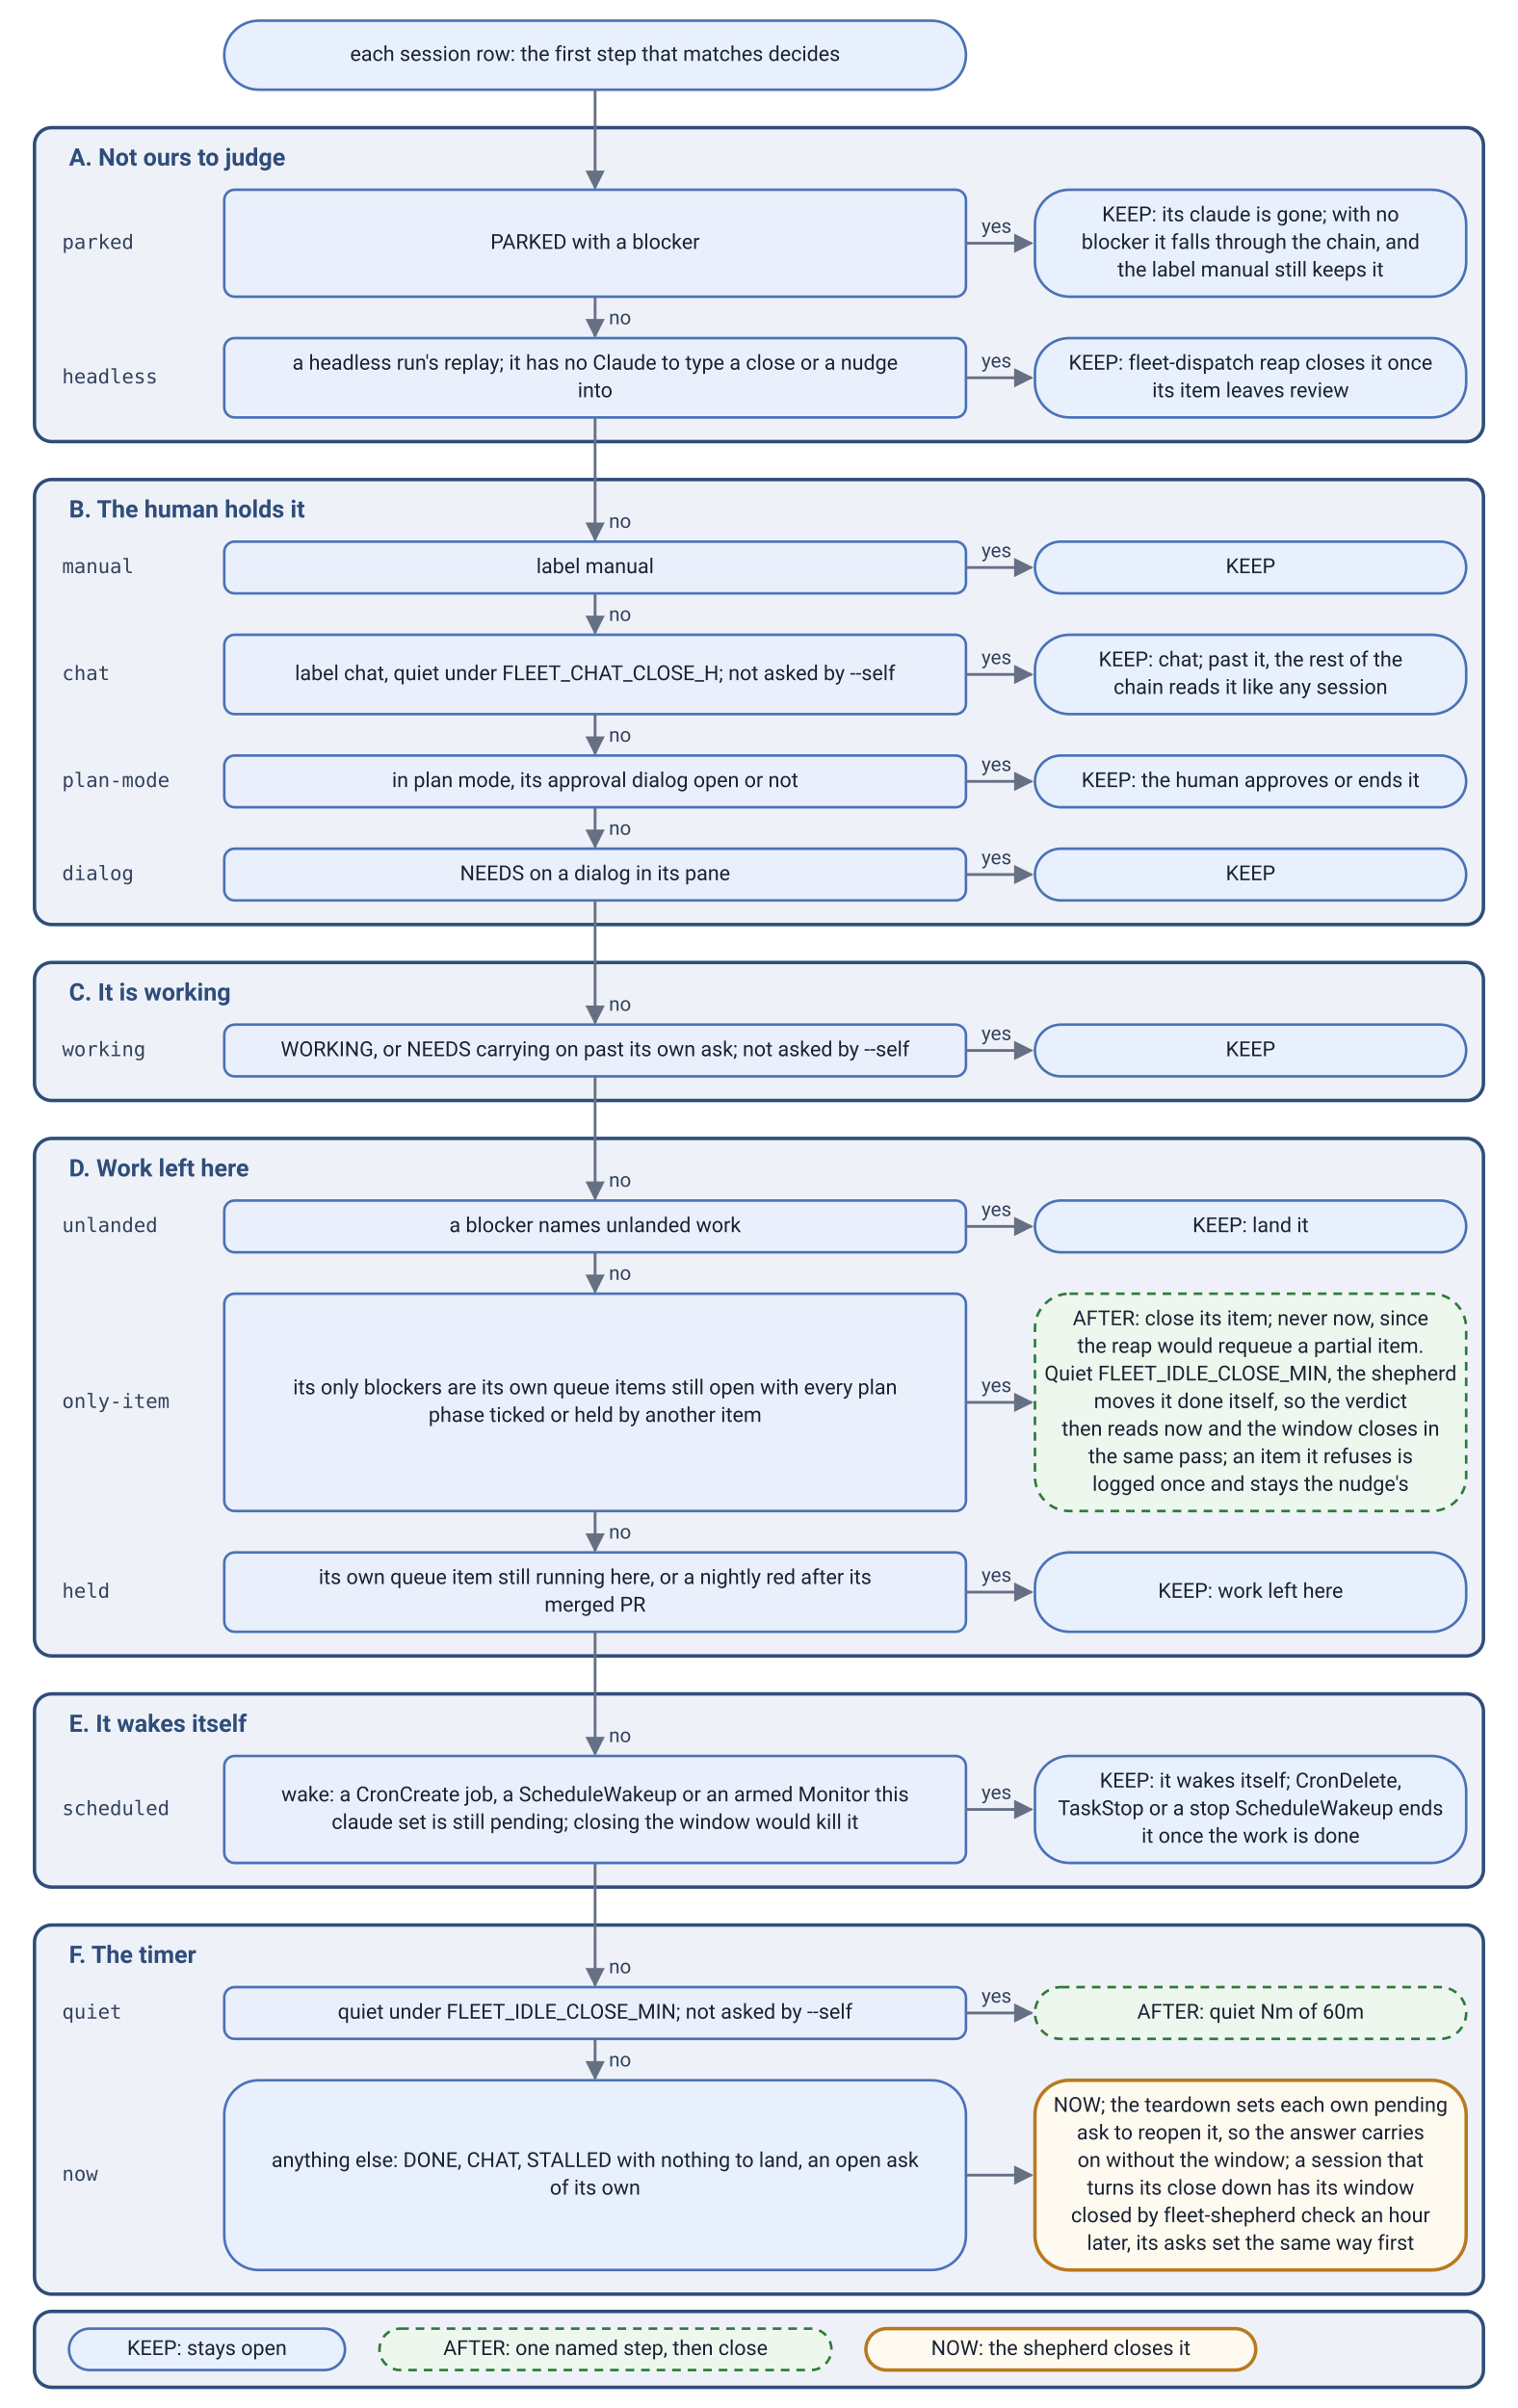
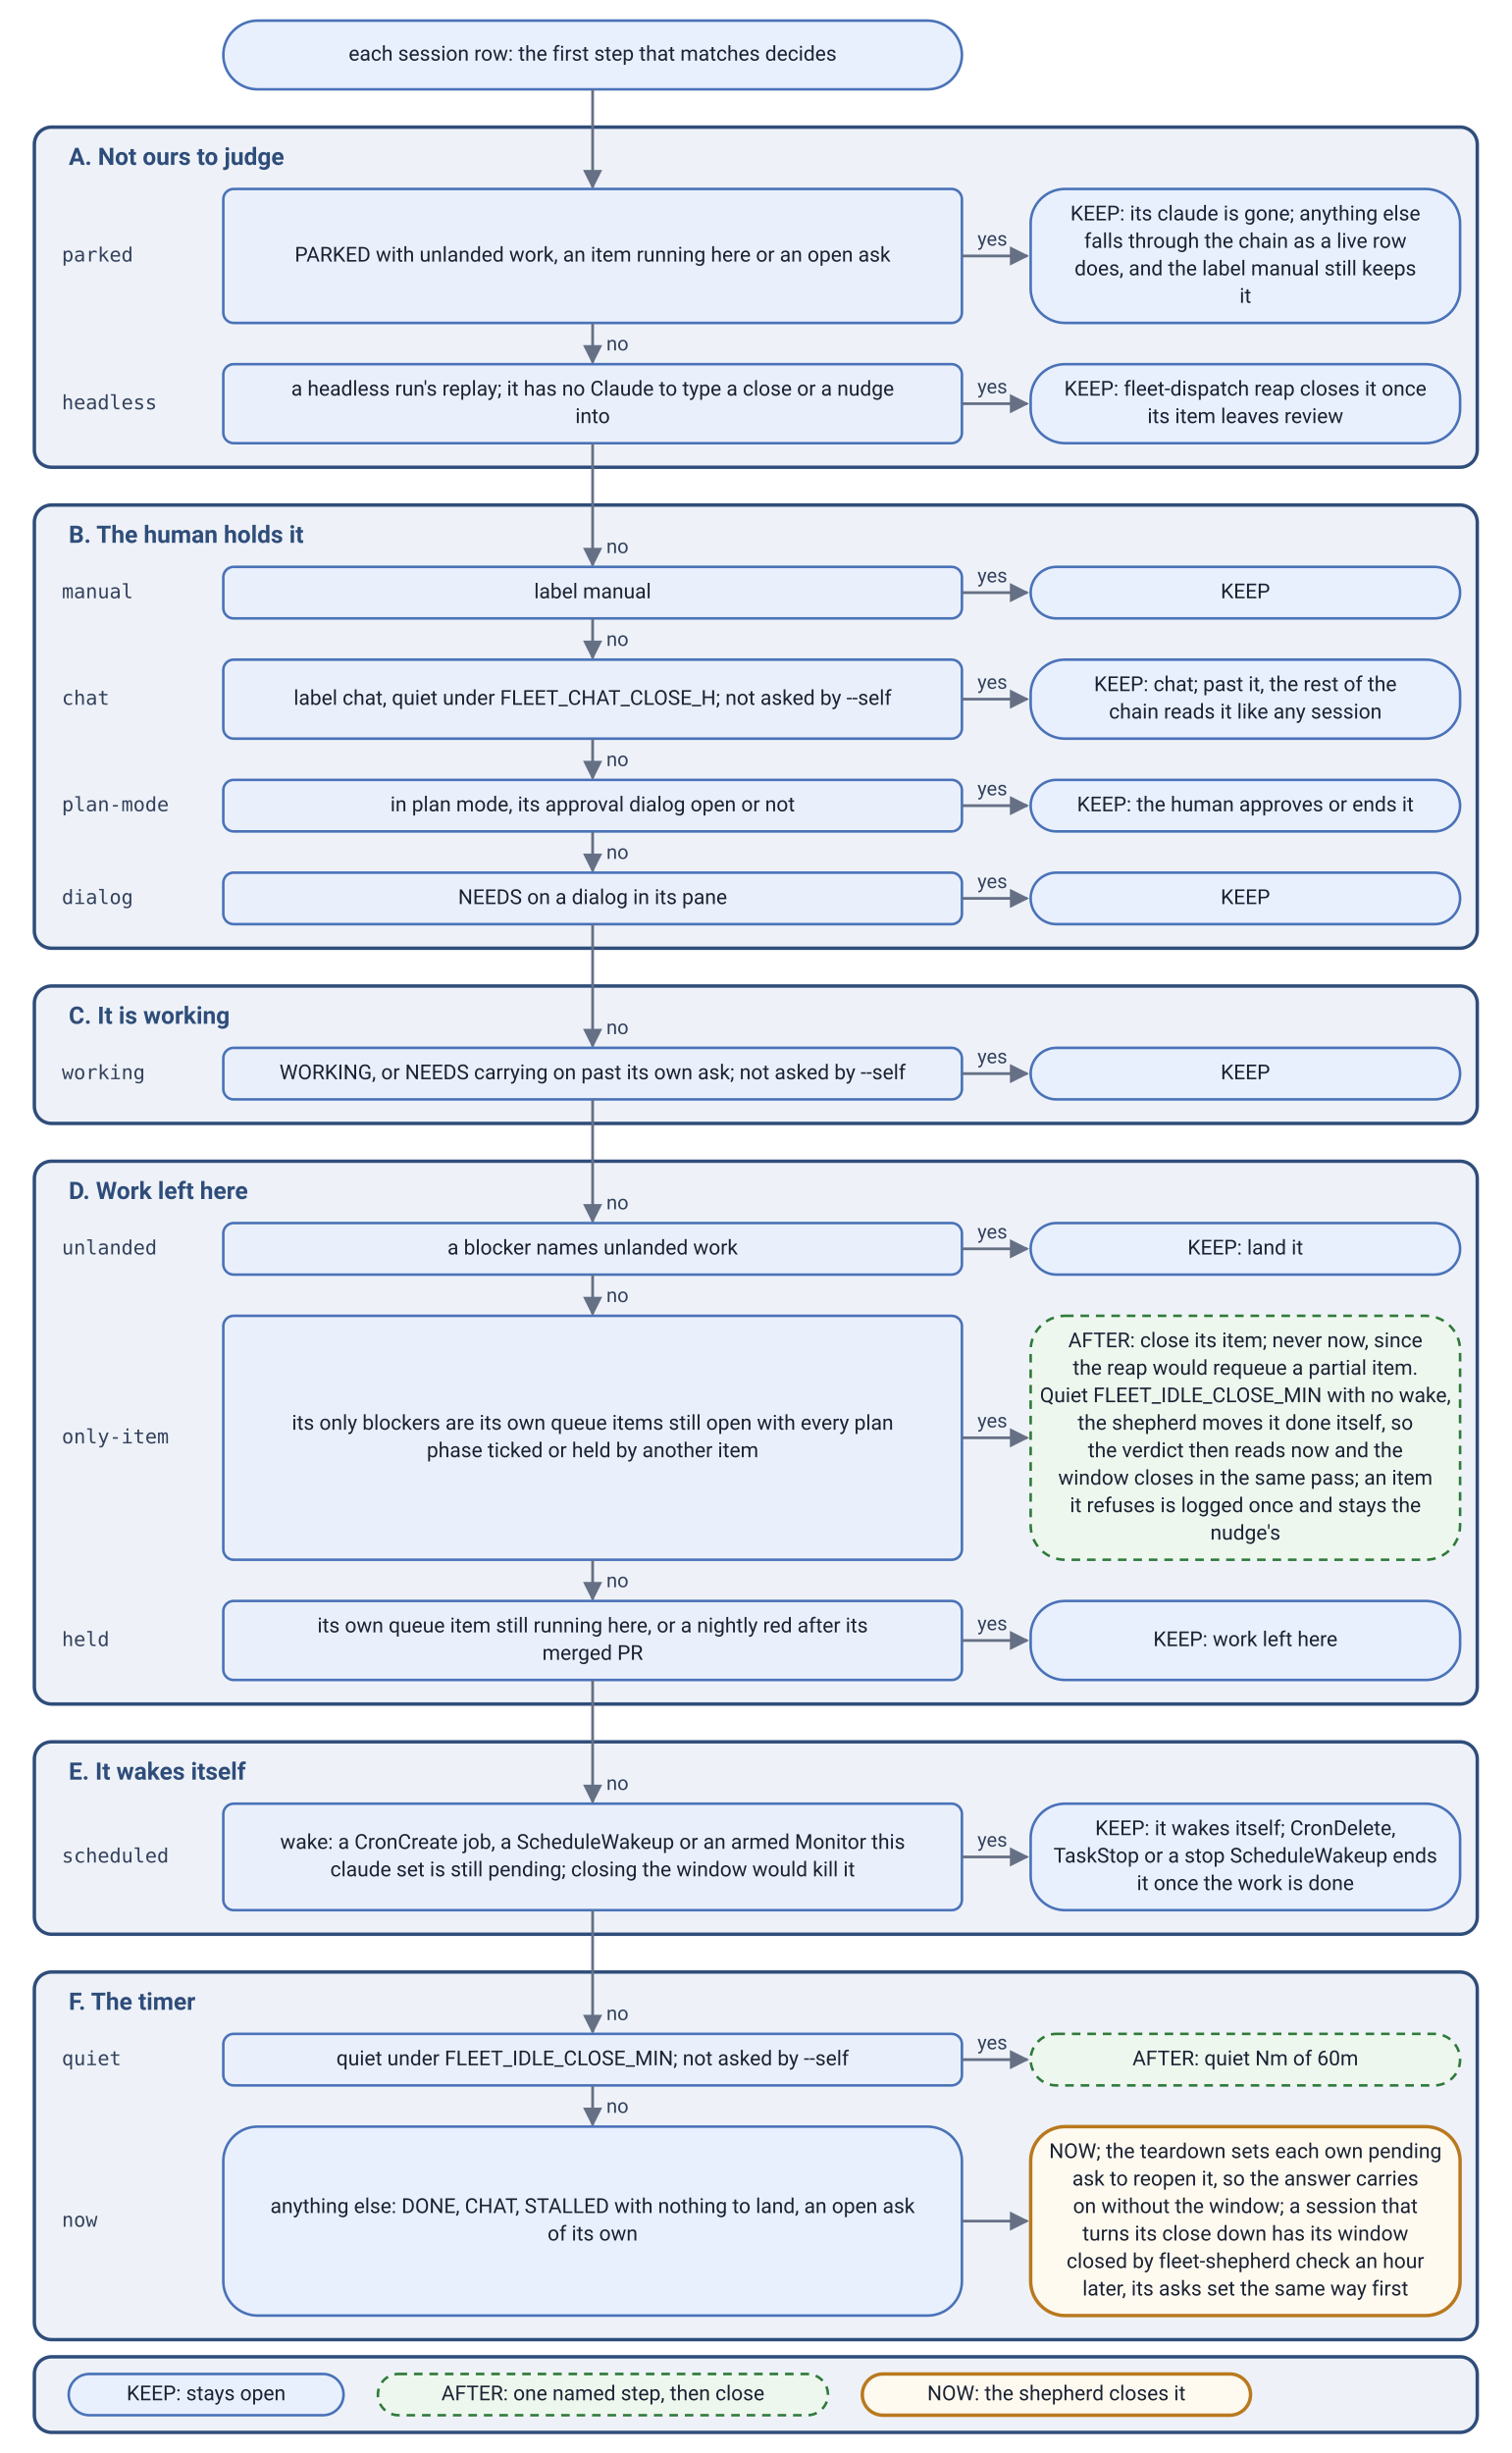
- <svg xmlns="http://www.w3.org/2000/svg" viewBox="0 0 880 1396" font-family="-apple-system, BlinkMacSystemFont, Segoe UI, Roboto, Helvetica, Arial, sans-serif">
+ <svg xmlns="http://www.w3.org/2000/svg" viewBox="0 0 880 1428" font-family="-apple-system, BlinkMacSystemFont, Segoe UI, Roboto, Helvetica, Arial, sans-serif">
  <defs>
    <marker id="arrow" viewBox="0 0 10 10" refX="9" refY="5" markerWidth="7" markerHeight="7" orient="auto-start-reverse">
      <path d="M0,0 L10,5 L0,10 z" fill="#667085" />
    </marker>
    <style>
      .lane { fill:#eef2f8; stroke:#2f4d7a; stroke-width:2; }
      .lane-title { font-size:14px; font-weight:600; fill:#2f4d7a; text-anchor:start; }
      .node { fill:#e8f0fe; stroke:#4a72b8; stroke-width:1.5; }
      .decision { fill:#eaf0fb; stroke:#4a72b8; stroke-width:1.5; }
      .keep { fill:#e8f0fe; stroke:#4a72b8; stroke-width:1.5; }
      .after { fill:#eef7ee; stroke:#2f7a3a; stroke-width:1.5; stroke-dasharray:5 4; }
      .now { fill:#fffaf0; stroke:#b9791f; stroke-width:2; }
      .label { font-size:14px; fill:#1a2233; text-anchor:middle; dominant-baseline:middle; }
      .label.sm { font-size:12px; }
      .step { font-size:11.5px; fill:#33415c; dominant-baseline:middle; font-family:ui-monospace, SFMono-Regular, Menlo, Consolas, monospace; }
      .edge { fill:none; stroke:#667085; stroke-width:1.6; marker-end:url(#arrow); }
      .elabel { font-size:11.5px; fill:#33415c; text-anchor:start; }
    </style>
  </defs>
  <rect class="node" x="130" y="12" width="430" height="40" rx="20" />
  <text class="label sm" x="345" y="32">each session row: the first step that matches decides</text>
-   <rect class="lane" x="20" y="74" width="840" height="182" rx="10" />
+   <rect class="lane" x="20" y="74" width="840" height="198" rx="10" />
  <text class="lane-title" x="40" y="96">A. Not ours to judge</text>
  <path class="edge" d="M345,52 V109" />
-   <text class="step" x="36" y="141">parked</text>
-   <rect class="decision" x="130" y="110" width="430" height="62" rx="6" />
-   <text class="label sm" x="345" y="141">PARKED with a blocker</text>
-   <path class="edge" d="M560,141 H598" />
-   <text class="elabel" x="569" y="135">yes</text>
-   <rect class="keep" x="600" y="110" width="250" height="62" rx="20" />
-   <text class="label sm" x="725" y="125">KEEP: its claude is gone; with no</text>
-   <text class="label sm" x="725" y="141">blocker it falls through the chain, and</text>
-   <text class="label sm" x="725" y="157">the label manual still keeps it</text>
-   <path class="edge" d="M345,172 V195" />
-   <text class="elabel" x="353" y="188">no</text>
-   <text class="step" x="36" y="219">headless</text>
-   <rect class="decision" x="130" y="196" width="430" height="46" rx="6" />
-   <text class="label sm" x="345" y="211">a headless run's replay; it has no Claude to type a close or a nudge</text>
-   <text class="label sm" x="345" y="227">into</text>
-   <path class="edge" d="M560,219 H598" />
-   <text class="elabel" x="569" y="213">yes</text>
-   <rect class="keep" x="600" y="196" width="250" height="46" rx="20" />
-   <text class="label sm" x="725" y="211">KEEP: fleet-dispatch reap closes it once</text>
-   <text class="label sm" x="725" y="227">its item leaves review</text>
-   <rect class="lane" x="20" y="278" width="840" height="258" rx="10" />
-   <text class="lane-title" x="40" y="300">B. The human holds it</text>
-   <path class="edge" d="M345,242 V313" />
-   <text class="elabel" x="353" y="306">no</text>
-   <text class="step" x="36" y="329">manual</text>
-   <rect class="decision" x="130" y="314" width="430" height="30" rx="6" />
-   <text class="label sm" x="345" y="329">label manual</text>
-   <path class="edge" d="M560,329 H598" />
-   <text class="elabel" x="569" y="323">yes</text>
-   <rect class="keep" x="600" y="314" width="250" height="30" rx="15" />
-   <text class="label sm" x="725" y="329">KEEP</text>
-   <path class="edge" d="M345,344 V367" />
-   <text class="elabel" x="353" y="360">no</text>
-   <text class="step" x="36" y="391">chat</text>
-   <rect class="decision" x="130" y="368" width="430" height="46" rx="6" />
-   <text class="label sm" x="345" y="391">label chat, quiet under FLEET_CHAT_CLOSE_H; not asked by --self</text>
-   <path class="edge" d="M560,391 H598" />
-   <text class="elabel" x="569" y="385">yes</text>
-   <rect class="keep" x="600" y="368" width="250" height="46" rx="20" />
-   <text class="label sm" x="725" y="383">KEEP: chat; past it, the rest of the</text>
-   <text class="label sm" x="725" y="399">chain reads it like any session</text>
-   <path class="edge" d="M345,414 V437" />
-   <text class="elabel" x="353" y="430">no</text>
-   <text class="step" x="36" y="453">plan-mode</text>
-   <rect class="decision" x="130" y="438" width="430" height="30" rx="6" />
-   <text class="label sm" x="345" y="453">in plan mode, its approval dialog open or not</text>
-   <path class="edge" d="M560,453 H598" />
-   <text class="elabel" x="569" y="447">yes</text>
-   <rect class="keep" x="600" y="438" width="250" height="30" rx="15" />
-   <text class="label sm" x="725" y="453">KEEP: the human approves or ends it</text>
-   <path class="edge" d="M345,468 V491" />
-   <text class="elabel" x="353" y="484">no</text>
-   <text class="step" x="36" y="507">dialog</text>
-   <rect class="decision" x="130" y="492" width="430" height="30" rx="6" />
-   <text class="label sm" x="345" y="507">NEEDS on a dialog in its pane</text>
-   <path class="edge" d="M560,507 H598" />
-   <text class="elabel" x="569" y="501">yes</text>
-   <rect class="keep" x="600" y="492" width="250" height="30" rx="15" />
-   <text class="label sm" x="725" y="507">KEEP</text>
-   <rect class="lane" x="20" y="558" width="840" height="80" rx="10" />
-   <text class="lane-title" x="40" y="580">C. It is working</text>
-   <path class="edge" d="M345,522 V593" />
-   <text class="elabel" x="353" y="586">no</text>
-   <text class="step" x="36" y="609">working</text>
-   <rect class="decision" x="130" y="594" width="430" height="30" rx="6" />
-   <text class="label sm" x="345" y="609">WORKING, or NEEDS carrying on past its own ask; not asked by --self</text>
-   <path class="edge" d="M560,609 H598" />
-   <text class="elabel" x="569" y="603">yes</text>
-   <rect class="keep" x="600" y="594" width="250" height="30" rx="15" />
-   <text class="label sm" x="725" y="609">KEEP</text>
-   <rect class="lane" x="20" y="660" width="840" height="300" rx="10" />
-   <text class="lane-title" x="40" y="682">D. Work left here</text>
-   <path class="edge" d="M345,624 V695" />
-   <text class="elabel" x="353" y="688">no</text>
-   <text class="step" x="36" y="711">unlanded</text>
-   <rect class="decision" x="130" y="696" width="430" height="30" rx="6" />
-   <text class="label sm" x="345" y="711">a blocker names unlanded work</text>
-   <path class="edge" d="M560,711 H598" />
-   <text class="elabel" x="569" y="705">yes</text>
-   <rect class="keep" x="600" y="696" width="250" height="30" rx="15" />
-   <text class="label sm" x="725" y="711">KEEP: land it</text>
-   <path class="edge" d="M345,726 V749" />
-   <text class="elabel" x="353" y="742">no</text>
-   <text class="step" x="36" y="813">only-item</text>
-   <rect class="decision" x="130" y="750" width="430" height="126" rx="6" />
-   <text class="label sm" x="345" y="805">its only blockers are its own queue items still open with every plan</text>
-   <text class="label sm" x="345" y="821">phase ticked or held by another item</text>
-   <path class="edge" d="M560,813 H598" />
-   <text class="elabel" x="569" y="807">yes</text>
-   <rect class="after" x="600" y="750" width="250" height="126" rx="20" />
-   <text class="label sm" x="725" y="765">AFTER: close its item; never now, since</text>
-   <text class="label sm" x="725" y="781">the reap would requeue a partial item.</text>
-   <text class="label sm" x="725" y="797">Quiet FLEET_IDLE_CLOSE_MIN, the shepherd</text>
-   <text class="label sm" x="725" y="813">moves it done itself, so the verdict</text>
-   <text class="label sm" x="725" y="829">then reads now and the window closes in</text>
-   <text class="label sm" x="725" y="845">the same pass; an item it refuses is</text>
-   <text class="label sm" x="725" y="861">logged once and stays the nudge's</text>
-   <path class="edge" d="M345,876 V899" />
-   <text class="elabel" x="353" y="892">no</text>
-   <text class="step" x="36" y="923">held</text>
-   <rect class="decision" x="130" y="900" width="430" height="46" rx="6" />
-   <text class="label sm" x="345" y="915">its own queue item still running here, or a nightly red after its</text>
-   <text class="label sm" x="345" y="931">merged PR</text>
-   <path class="edge" d="M560,923 H598" />
-   <text class="elabel" x="569" y="917">yes</text>
-   <rect class="keep" x="600" y="900" width="250" height="46" rx="20" />
-   <text class="label sm" x="725" y="923">KEEP: work left here</text>
-   <rect class="lane" x="20" y="982" width="840" height="112" rx="10" />
-   <text class="lane-title" x="40" y="1004">E. It wakes itself</text>
-   <path class="edge" d="M345,946 V1017" />
-   <text class="elabel" x="353" y="1010">no</text>
-   <text class="step" x="36" y="1049">scheduled</text>
-   <rect class="decision" x="130" y="1018" width="430" height="62" rx="6" />
-   <text class="label sm" x="345" y="1041">wake: a CronCreate job, a ScheduleWakeup or an armed Monitor this</text>
-   <text class="label sm" x="345" y="1057">claude set is still pending; closing the window would kill it</text>
-   <path class="edge" d="M560,1049 H598" />
-   <text class="elabel" x="569" y="1043">yes</text>
-   <rect class="keep" x="600" y="1018" width="250" height="62" rx="20" />
-   <text class="label sm" x="725" y="1033">KEEP: it wakes itself; CronDelete,</text>
-   <text class="label sm" x="725" y="1049">TaskStop or a stop ScheduleWakeup ends</text>
-   <text class="label sm" x="725" y="1065">it once the work is done</text>
-   <rect class="lane" x="20" y="1116" width="840" height="214" rx="10" />
-   <text class="lane-title" x="40" y="1138">F. The timer</text>
-   <path class="edge" d="M345,1080 V1151" />
-   <text class="elabel" x="353" y="1144">no</text>
-   <text class="step" x="36" y="1167">quiet</text>
-   <rect class="decision" x="130" y="1152" width="430" height="30" rx="6" />
-   <text class="label sm" x="345" y="1167">quiet under FLEET_IDLE_CLOSE_MIN; not asked by --self</text>
-   <path class="edge" d="M560,1167 H598" />
-   <text class="elabel" x="569" y="1161">yes</text>
-   <rect class="after" x="600" y="1152" width="250" height="30" rx="15" />
-   <text class="label sm" x="725" y="1167">AFTER: quiet Nm of 60m</text>
-   <path class="edge" d="M345,1182 V1205" />
-   <text class="elabel" x="353" y="1198">no</text>
-   <text class="step" x="36" y="1261">now</text>
-   <rect class="node" x="130" y="1206" width="430" height="110" rx="20" />
-   <text class="label sm" x="345" y="1253">anything else: DONE, CHAT, STALLED with nothing to land, an open ask</text>
-   <text class="label sm" x="345" y="1269">of its own</text>
-   <path class="edge" d="M560,1261 H598" />
-   <rect class="now" x="600" y="1206" width="250" height="110" rx="20" />
-   <text class="label sm" x="725" y="1221">NOW; the teardown sets each own pending</text>
-   <text class="label sm" x="725" y="1237">ask to reopen it, so the answer carries</text>
-   <text class="label sm" x="725" y="1253">on without the window; a session that</text>
-   <text class="label sm" x="725" y="1269">turns its close down has its window</text>
-   <text class="label sm" x="725" y="1285">closed by fleet-shepherd check an hour</text>
-   <text class="label sm" x="725" y="1301">later, its asks set the same way first</text>
-   <rect class="lane" x="20" y="1340" width="840" height="44" rx="10" />
-   <rect class="keep" x="40" y="1350" width="160" height="24" rx="12" />
-   <text class="label sm" x="120" y="1362">KEEP: stays open</text>
-   <rect class="after" x="220" y="1350" width="262" height="24" rx="12" />
-   <text class="label sm" x="351" y="1362">AFTER: one named step, then close</text>
-   <rect class="now" x="502" y="1350" width="226" height="24" rx="12" />
-   <text class="label sm" x="615" y="1362">NOW: the shepherd closes it</text>
+   <text class="step" x="36" y="149">parked</text>
+   <rect class="decision" x="130" y="110" width="430" height="78" rx="6" />
+   <text class="label sm" x="345" y="149">PARKED with unlanded work, an item running here or an open ask</text>
+   <path class="edge" d="M560,149 H598" />
+   <text class="elabel" x="569" y="143">yes</text>
+   <rect class="keep" x="600" y="110" width="250" height="78" rx="20" />
+   <text class="label sm" x="725" y="125">KEEP: its claude is gone; anything else</text>
+   <text class="label sm" x="725" y="141">falls through the chain as a live row</text>
+   <text class="label sm" x="725" y="157">does, and the label manual still keeps</text>
+   <text class="label sm" x="725" y="173">it</text>
+   <path class="edge" d="M345,188 V211" />
+   <text class="elabel" x="353" y="204">no</text>
+   <text class="step" x="36" y="235">headless</text>
+   <rect class="decision" x="130" y="212" width="430" height="46" rx="6" />
+   <text class="label sm" x="345" y="227">a headless run's replay; it has no Claude to type a close or a nudge</text>
+   <text class="label sm" x="345" y="243">into</text>
+   <path class="edge" d="M560,235 H598" />
+   <text class="elabel" x="569" y="229">yes</text>
+   <rect class="keep" x="600" y="212" width="250" height="46" rx="20" />
+   <text class="label sm" x="725" y="227">KEEP: fleet-dispatch reap closes it once</text>
+   <text class="label sm" x="725" y="243">its item leaves review</text>
+   <rect class="lane" x="20" y="294" width="840" height="258" rx="10" />
+   <text class="lane-title" x="40" y="316">B. The human holds it</text>
+   <path class="edge" d="M345,258 V329" />
+   <text class="elabel" x="353" y="322">no</text>
+   <text class="step" x="36" y="345">manual</text>
+   <rect class="decision" x="130" y="330" width="430" height="30" rx="6" />
+   <text class="label sm" x="345" y="345">label manual</text>
+   <path class="edge" d="M560,345 H598" />
+   <text class="elabel" x="569" y="339">yes</text>
+   <rect class="keep" x="600" y="330" width="250" height="30" rx="15" />
+   <text class="label sm" x="725" y="345">KEEP</text>
+   <path class="edge" d="M345,360 V383" />
+   <text class="elabel" x="353" y="376">no</text>
+   <text class="step" x="36" y="407">chat</text>
+   <rect class="decision" x="130" y="384" width="430" height="46" rx="6" />
+   <text class="label sm" x="345" y="407">label chat, quiet under FLEET_CHAT_CLOSE_H; not asked by --self</text>
+   <path class="edge" d="M560,407 H598" />
+   <text class="elabel" x="569" y="401">yes</text>
+   <rect class="keep" x="600" y="384" width="250" height="46" rx="20" />
+   <text class="label sm" x="725" y="399">KEEP: chat; past it, the rest of the</text>
+   <text class="label sm" x="725" y="415">chain reads it like any session</text>
+   <path class="edge" d="M345,430 V453" />
+   <text class="elabel" x="353" y="446">no</text>
+   <text class="step" x="36" y="469">plan-mode</text>
+   <rect class="decision" x="130" y="454" width="430" height="30" rx="6" />
+   <text class="label sm" x="345" y="469">in plan mode, its approval dialog open or not</text>
+   <path class="edge" d="M560,469 H598" />
+   <text class="elabel" x="569" y="463">yes</text>
+   <rect class="keep" x="600" y="454" width="250" height="30" rx="15" />
+   <text class="label sm" x="725" y="469">KEEP: the human approves or ends it</text>
+   <path class="edge" d="M345,484 V507" />
+   <text class="elabel" x="353" y="500">no</text>
+   <text class="step" x="36" y="523">dialog</text>
+   <rect class="decision" x="130" y="508" width="430" height="30" rx="6" />
+   <text class="label sm" x="345" y="523">NEEDS on a dialog in its pane</text>
+   <path class="edge" d="M560,523 H598" />
+   <text class="elabel" x="569" y="517">yes</text>
+   <rect class="keep" x="600" y="508" width="250" height="30" rx="15" />
+   <text class="label sm" x="725" y="523">KEEP</text>
+   <rect class="lane" x="20" y="574" width="840" height="80" rx="10" />
+   <text class="lane-title" x="40" y="596">C. It is working</text>
+   <path class="edge" d="M345,538 V609" />
+   <text class="elabel" x="353" y="602">no</text>
+   <text class="step" x="36" y="625">working</text>
+   <rect class="decision" x="130" y="610" width="430" height="30" rx="6" />
+   <text class="label sm" x="345" y="625">WORKING, or NEEDS carrying on past its own ask; not asked by --self</text>
+   <path class="edge" d="M560,625 H598" />
+   <text class="elabel" x="569" y="619">yes</text>
+   <rect class="keep" x="600" y="610" width="250" height="30" rx="15" />
+   <text class="label sm" x="725" y="625">KEEP</text>
+   <rect class="lane" x="20" y="676" width="840" height="316" rx="10" />
+   <text class="lane-title" x="40" y="698">D. Work left here</text>
+   <path class="edge" d="M345,640 V711" />
+   <text class="elabel" x="353" y="704">no</text>
+   <text class="step" x="36" y="727">unlanded</text>
+   <rect class="decision" x="130" y="712" width="430" height="30" rx="6" />
+   <text class="label sm" x="345" y="727">a blocker names unlanded work</text>
+   <path class="edge" d="M560,727 H598" />
+   <text class="elabel" x="569" y="721">yes</text>
+   <rect class="keep" x="600" y="712" width="250" height="30" rx="15" />
+   <text class="label sm" x="725" y="727">KEEP: land it</text>
+   <path class="edge" d="M345,742 V765" />
+   <text class="elabel" x="353" y="758">no</text>
+   <text class="step" x="36" y="837">only-item</text>
+   <rect class="decision" x="130" y="766" width="430" height="142" rx="6" />
+   <text class="label sm" x="345" y="829">its only blockers are its own queue items still open with every plan</text>
+   <text class="label sm" x="345" y="845">phase ticked or held by another item</text>
+   <path class="edge" d="M560,837 H598" />
+   <text class="elabel" x="569" y="831">yes</text>
+   <rect class="after" x="600" y="766" width="250" height="142" rx="20" />
+   <text class="label sm" x="725" y="781">AFTER: close its item; never now, since</text>
+   <text class="label sm" x="725" y="797">the reap would requeue a partial item.</text>
+   <text class="label sm" x="725" y="813">Quiet FLEET_IDLE_CLOSE_MIN with no wake,</text>
+   <text class="label sm" x="725" y="829">the shepherd moves it done itself, so</text>
+   <text class="label sm" x="725" y="845">the verdict then reads now and the</text>
+   <text class="label sm" x="725" y="861">window closes in the same pass; an item</text>
+   <text class="label sm" x="725" y="877">it refuses is logged once and stays the</text>
+   <text class="label sm" x="725" y="893">nudge's</text>
+   <path class="edge" d="M345,908 V931" />
+   <text class="elabel" x="353" y="924">no</text>
+   <text class="step" x="36" y="955">held</text>
+   <rect class="decision" x="130" y="932" width="430" height="46" rx="6" />
+   <text class="label sm" x="345" y="947">its own queue item still running here, or a nightly red after its</text>
+   <text class="label sm" x="345" y="963">merged PR</text>
+   <path class="edge" d="M560,955 H598" />
+   <text class="elabel" x="569" y="949">yes</text>
+   <rect class="keep" x="600" y="932" width="250" height="46" rx="20" />
+   <text class="label sm" x="725" y="955">KEEP: work left here</text>
+   <rect class="lane" x="20" y="1014" width="840" height="112" rx="10" />
+   <text class="lane-title" x="40" y="1036">E. It wakes itself</text>
+   <path class="edge" d="M345,978 V1049" />
+   <text class="elabel" x="353" y="1042">no</text>
+   <text class="step" x="36" y="1081">scheduled</text>
+   <rect class="decision" x="130" y="1050" width="430" height="62" rx="6" />
+   <text class="label sm" x="345" y="1073">wake: a CronCreate job, a ScheduleWakeup or an armed Monitor this</text>
+   <text class="label sm" x="345" y="1089">claude set is still pending; closing the window would kill it</text>
+   <path class="edge" d="M560,1081 H598" />
+   <text class="elabel" x="569" y="1075">yes</text>
+   <rect class="keep" x="600" y="1050" width="250" height="62" rx="20" />
+   <text class="label sm" x="725" y="1065">KEEP: it wakes itself; CronDelete,</text>
+   <text class="label sm" x="725" y="1081">TaskStop or a stop ScheduleWakeup ends</text>
+   <text class="label sm" x="725" y="1097">it once the work is done</text>
+   <rect class="lane" x="20" y="1148" width="840" height="214" rx="10" />
+   <text class="lane-title" x="40" y="1170">F. The timer</text>
+   <path class="edge" d="M345,1112 V1183" />
+   <text class="elabel" x="353" y="1176">no</text>
+   <text class="step" x="36" y="1199">quiet</text>
+   <rect class="decision" x="130" y="1184" width="430" height="30" rx="6" />
+   <text class="label sm" x="345" y="1199">quiet under FLEET_IDLE_CLOSE_MIN; not asked by --self</text>
+   <path class="edge" d="M560,1199 H598" />
+   <text class="elabel" x="569" y="1193">yes</text>
+   <rect class="after" x="600" y="1184" width="250" height="30" rx="15" />
+   <text class="label sm" x="725" y="1199">AFTER: quiet Nm of 60m</text>
+   <path class="edge" d="M345,1214 V1237" />
+   <text class="elabel" x="353" y="1230">no</text>
+   <text class="step" x="36" y="1293">now</text>
+   <rect class="node" x="130" y="1238" width="430" height="110" rx="20" />
+   <text class="label sm" x="345" y="1285">anything else: DONE, CHAT, STALLED with nothing to land, an open ask</text>
+   <text class="label sm" x="345" y="1301">of its own</text>
+   <path class="edge" d="M560,1293 H598" />
+   <rect class="now" x="600" y="1238" width="250" height="110" rx="20" />
+   <text class="label sm" x="725" y="1253">NOW; the teardown sets each own pending</text>
+   <text class="label sm" x="725" y="1269">ask to reopen it, so the answer carries</text>
+   <text class="label sm" x="725" y="1285">on without the window; a session that</text>
+   <text class="label sm" x="725" y="1301">turns its close down has its window</text>
+   <text class="label sm" x="725" y="1317">closed by fleet-shepherd check an hour</text>
+   <text class="label sm" x="725" y="1333">later, its asks set the same way first</text>
+   <rect class="lane" x="20" y="1372" width="840" height="44" rx="10" />
+   <rect class="keep" x="40" y="1382" width="160" height="24" rx="12" />
+   <text class="label sm" x="120" y="1394">KEEP: stays open</text>
+   <rect class="after" x="220" y="1382" width="262" height="24" rx="12" />
+   <text class="label sm" x="351" y="1394">AFTER: one named step, then close</text>
+   <rect class="now" x="502" y="1382" width="226" height="24" rx="12" />
+   <text class="label sm" x="615" y="1394">NOW: the shepherd closes it</text>
</svg>
